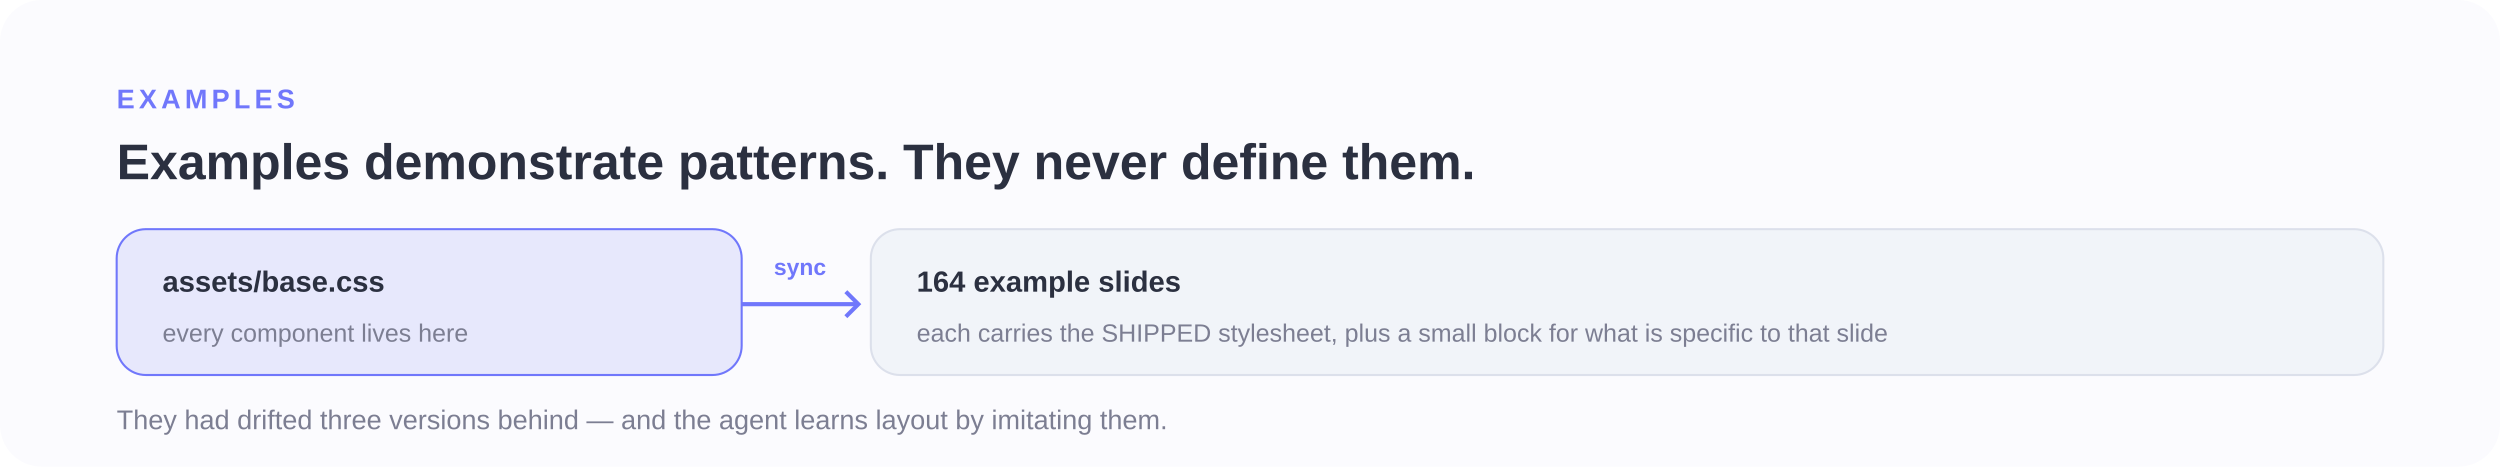
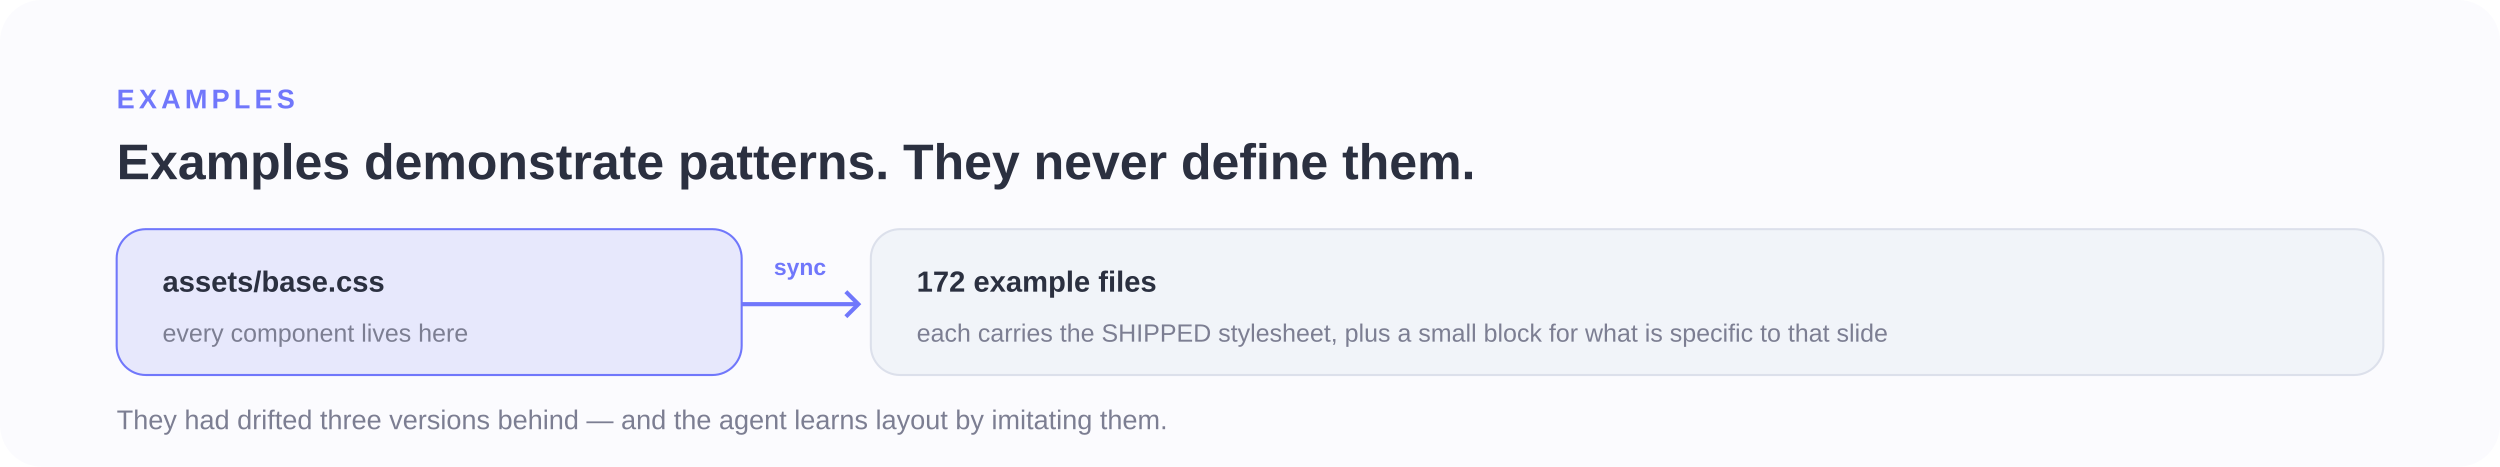
<svg xmlns="http://www.w3.org/2000/svg" viewBox="0 0 1200 224" role="img" aria-labelledby="t d">
  <rect width="1200" height="224" rx="20" fill="#FBFBFE" />
  <g font-family="Arial, sans-serif">
    <text x="56" y="52" font-size="13" font-weight="700" fill="#7077FB" letter-spacing="2">EXAMPLES</text>
    <text x="56" y="86" font-size="24" font-weight="700" fill="#2B3040">Examples demonstrate patterns. They never define them.</text>
    <rect x="56" y="110" width="300" height="70" rx="14" fill="#E7E8FC" stroke="#7077FB" />
    <text x="78" y="140" font-size="14" font-weight="700" fill="#2B3040">assets/base.css</text>
    <text x="78" y="164" font-size="12" fill="#7C7E92">every component lives here</text>
    <path d="M356 146h56" stroke="#7077FB" stroke-width="2" fill="none" />
    <path d="M406 140l6 6-6 6" stroke="#7077FB" stroke-width="2" fill="none" />
    <text x="384" y="132" font-size="11" font-weight="700" fill="#7077FB" text-anchor="middle">sync</text>
    <rect x="418" y="110" width="726" height="70" rx="14" fill="#F1F4F9" stroke="#DCE0EB" />
-     <text x="440" y="140" font-size="14" font-weight="700" fill="#2B3040">164 example slides</text>
+     <text x="440" y="140" font-size="14" font-weight="700" fill="#2B3040">172 example files</text>
    <text x="440" y="164" font-size="12" fill="#7C7E92">each carries the SHIPPED stylesheet, plus a small block for what is specific to that slide</text>
    <text x="56" y="206" font-size="13" fill="#7C7E92">They had drifted three versions behind — and the agent learns layout by imitating them.</text>
  </g>
</svg>
